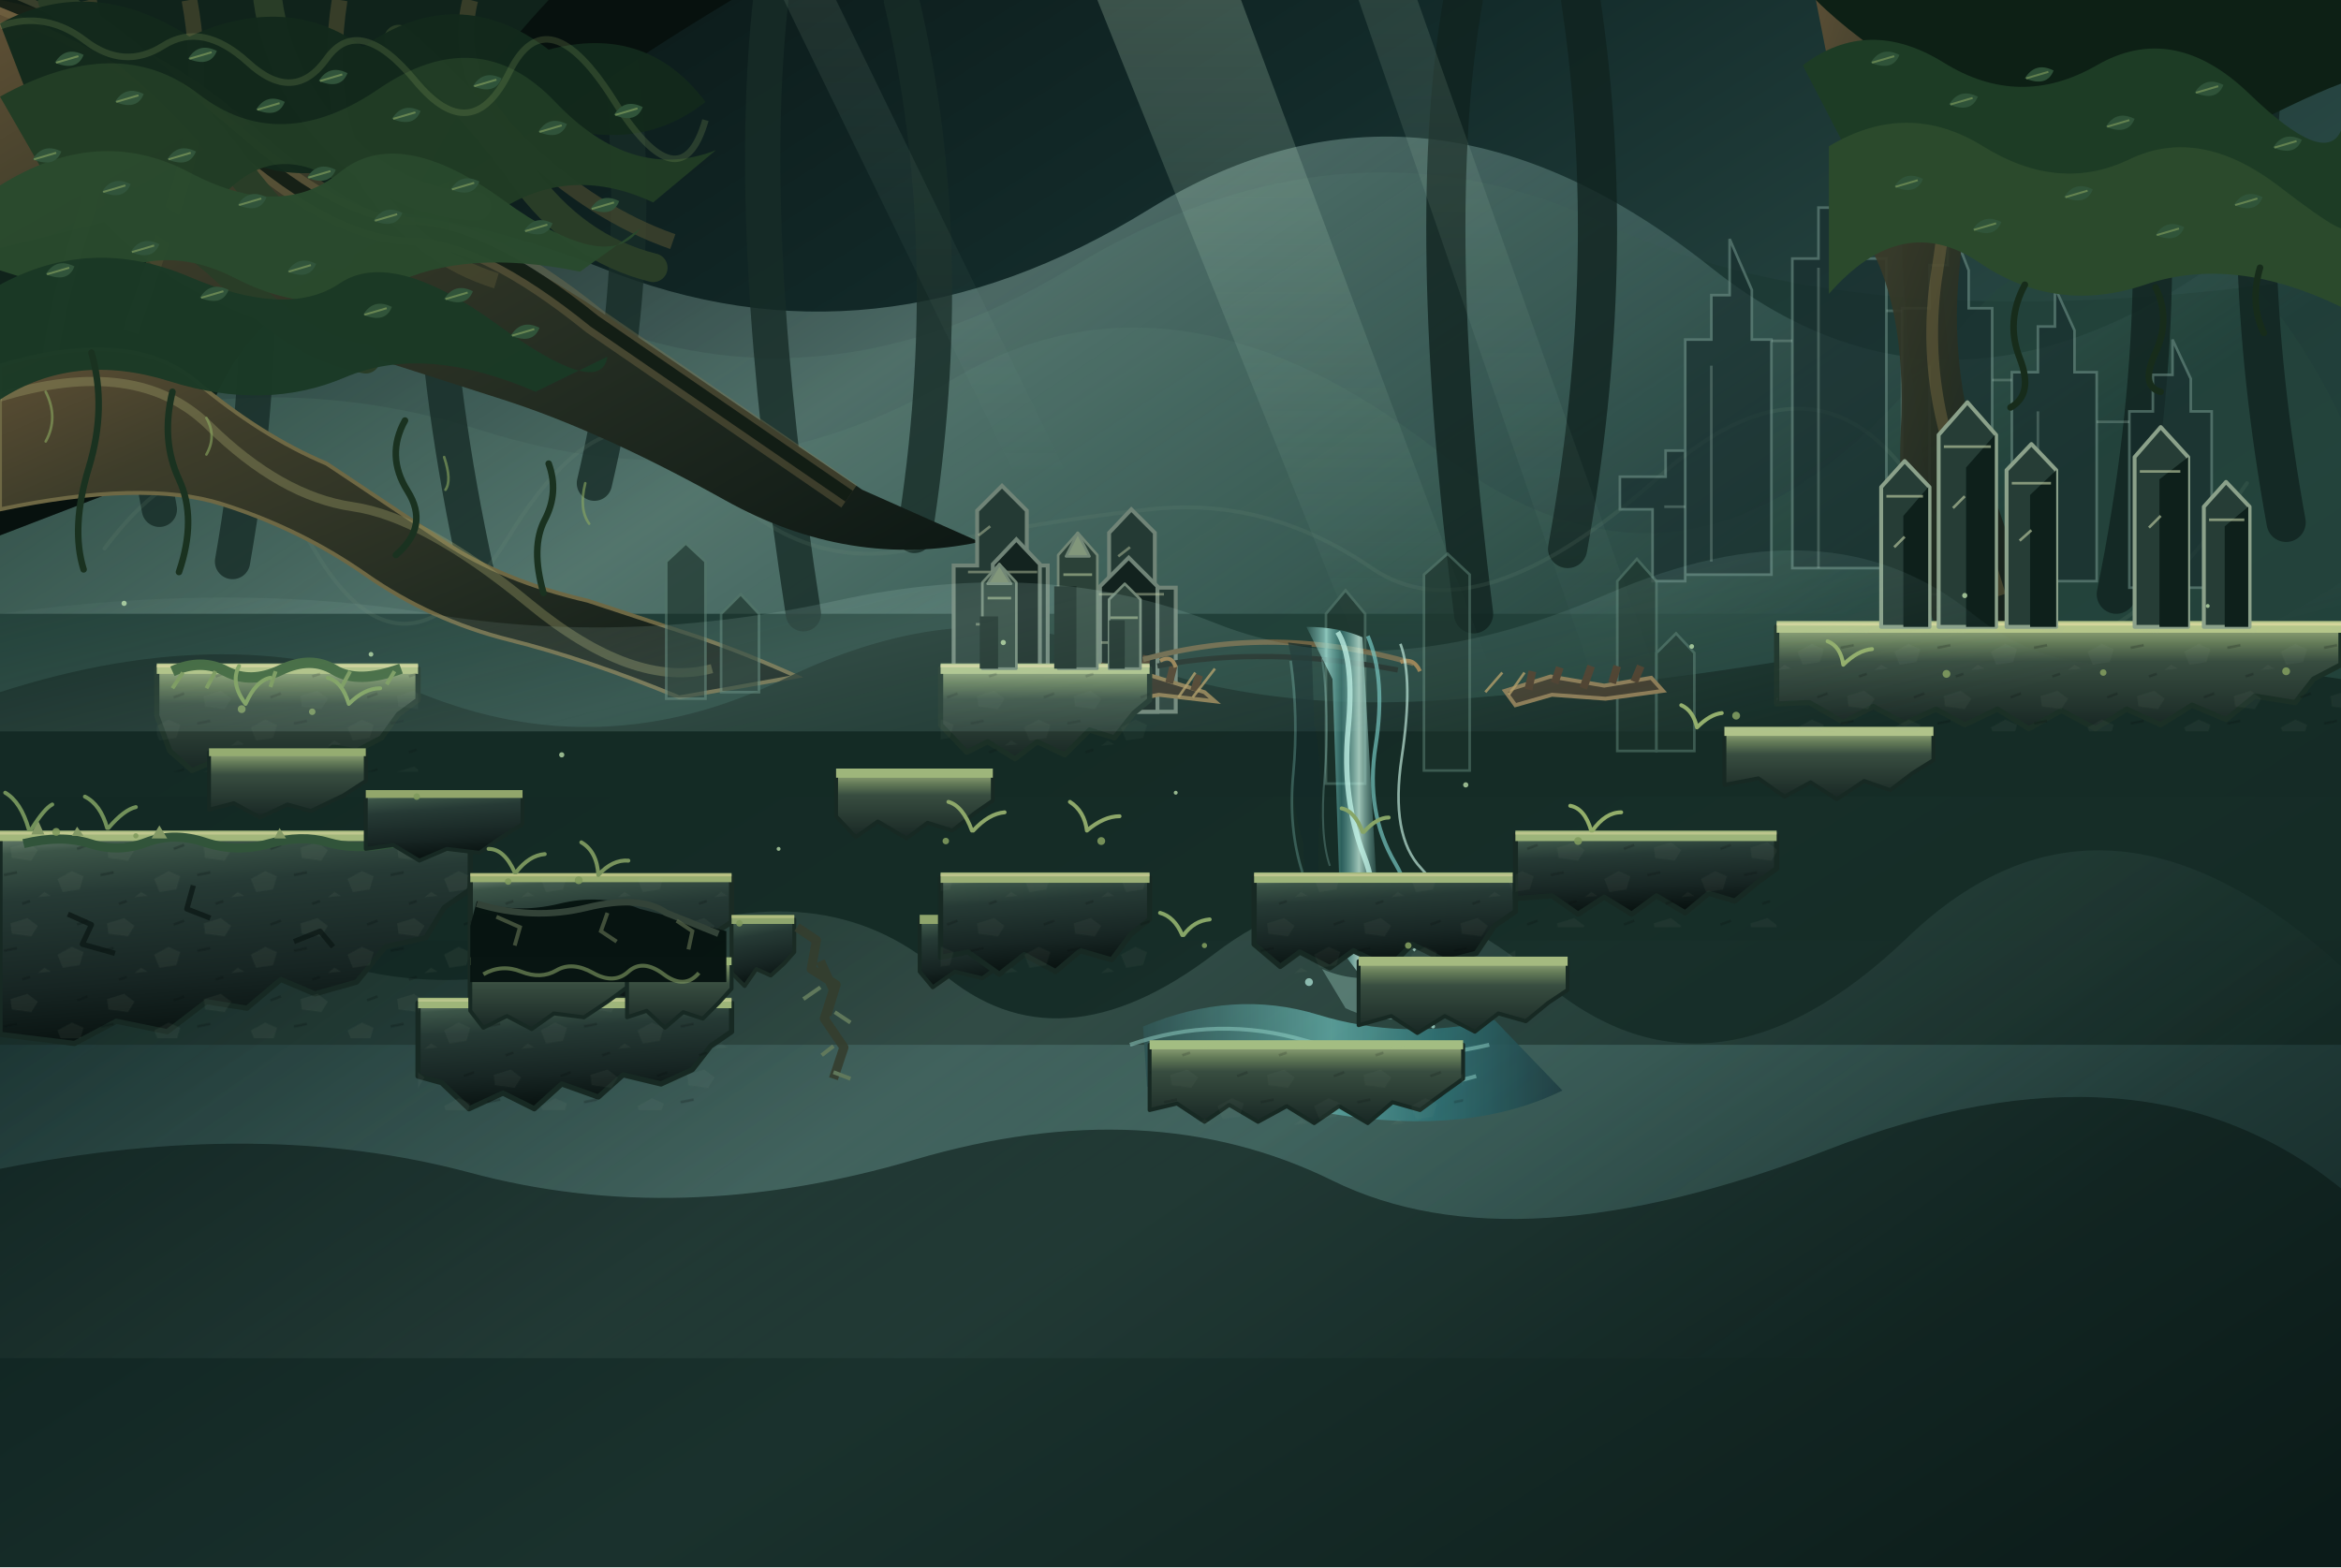
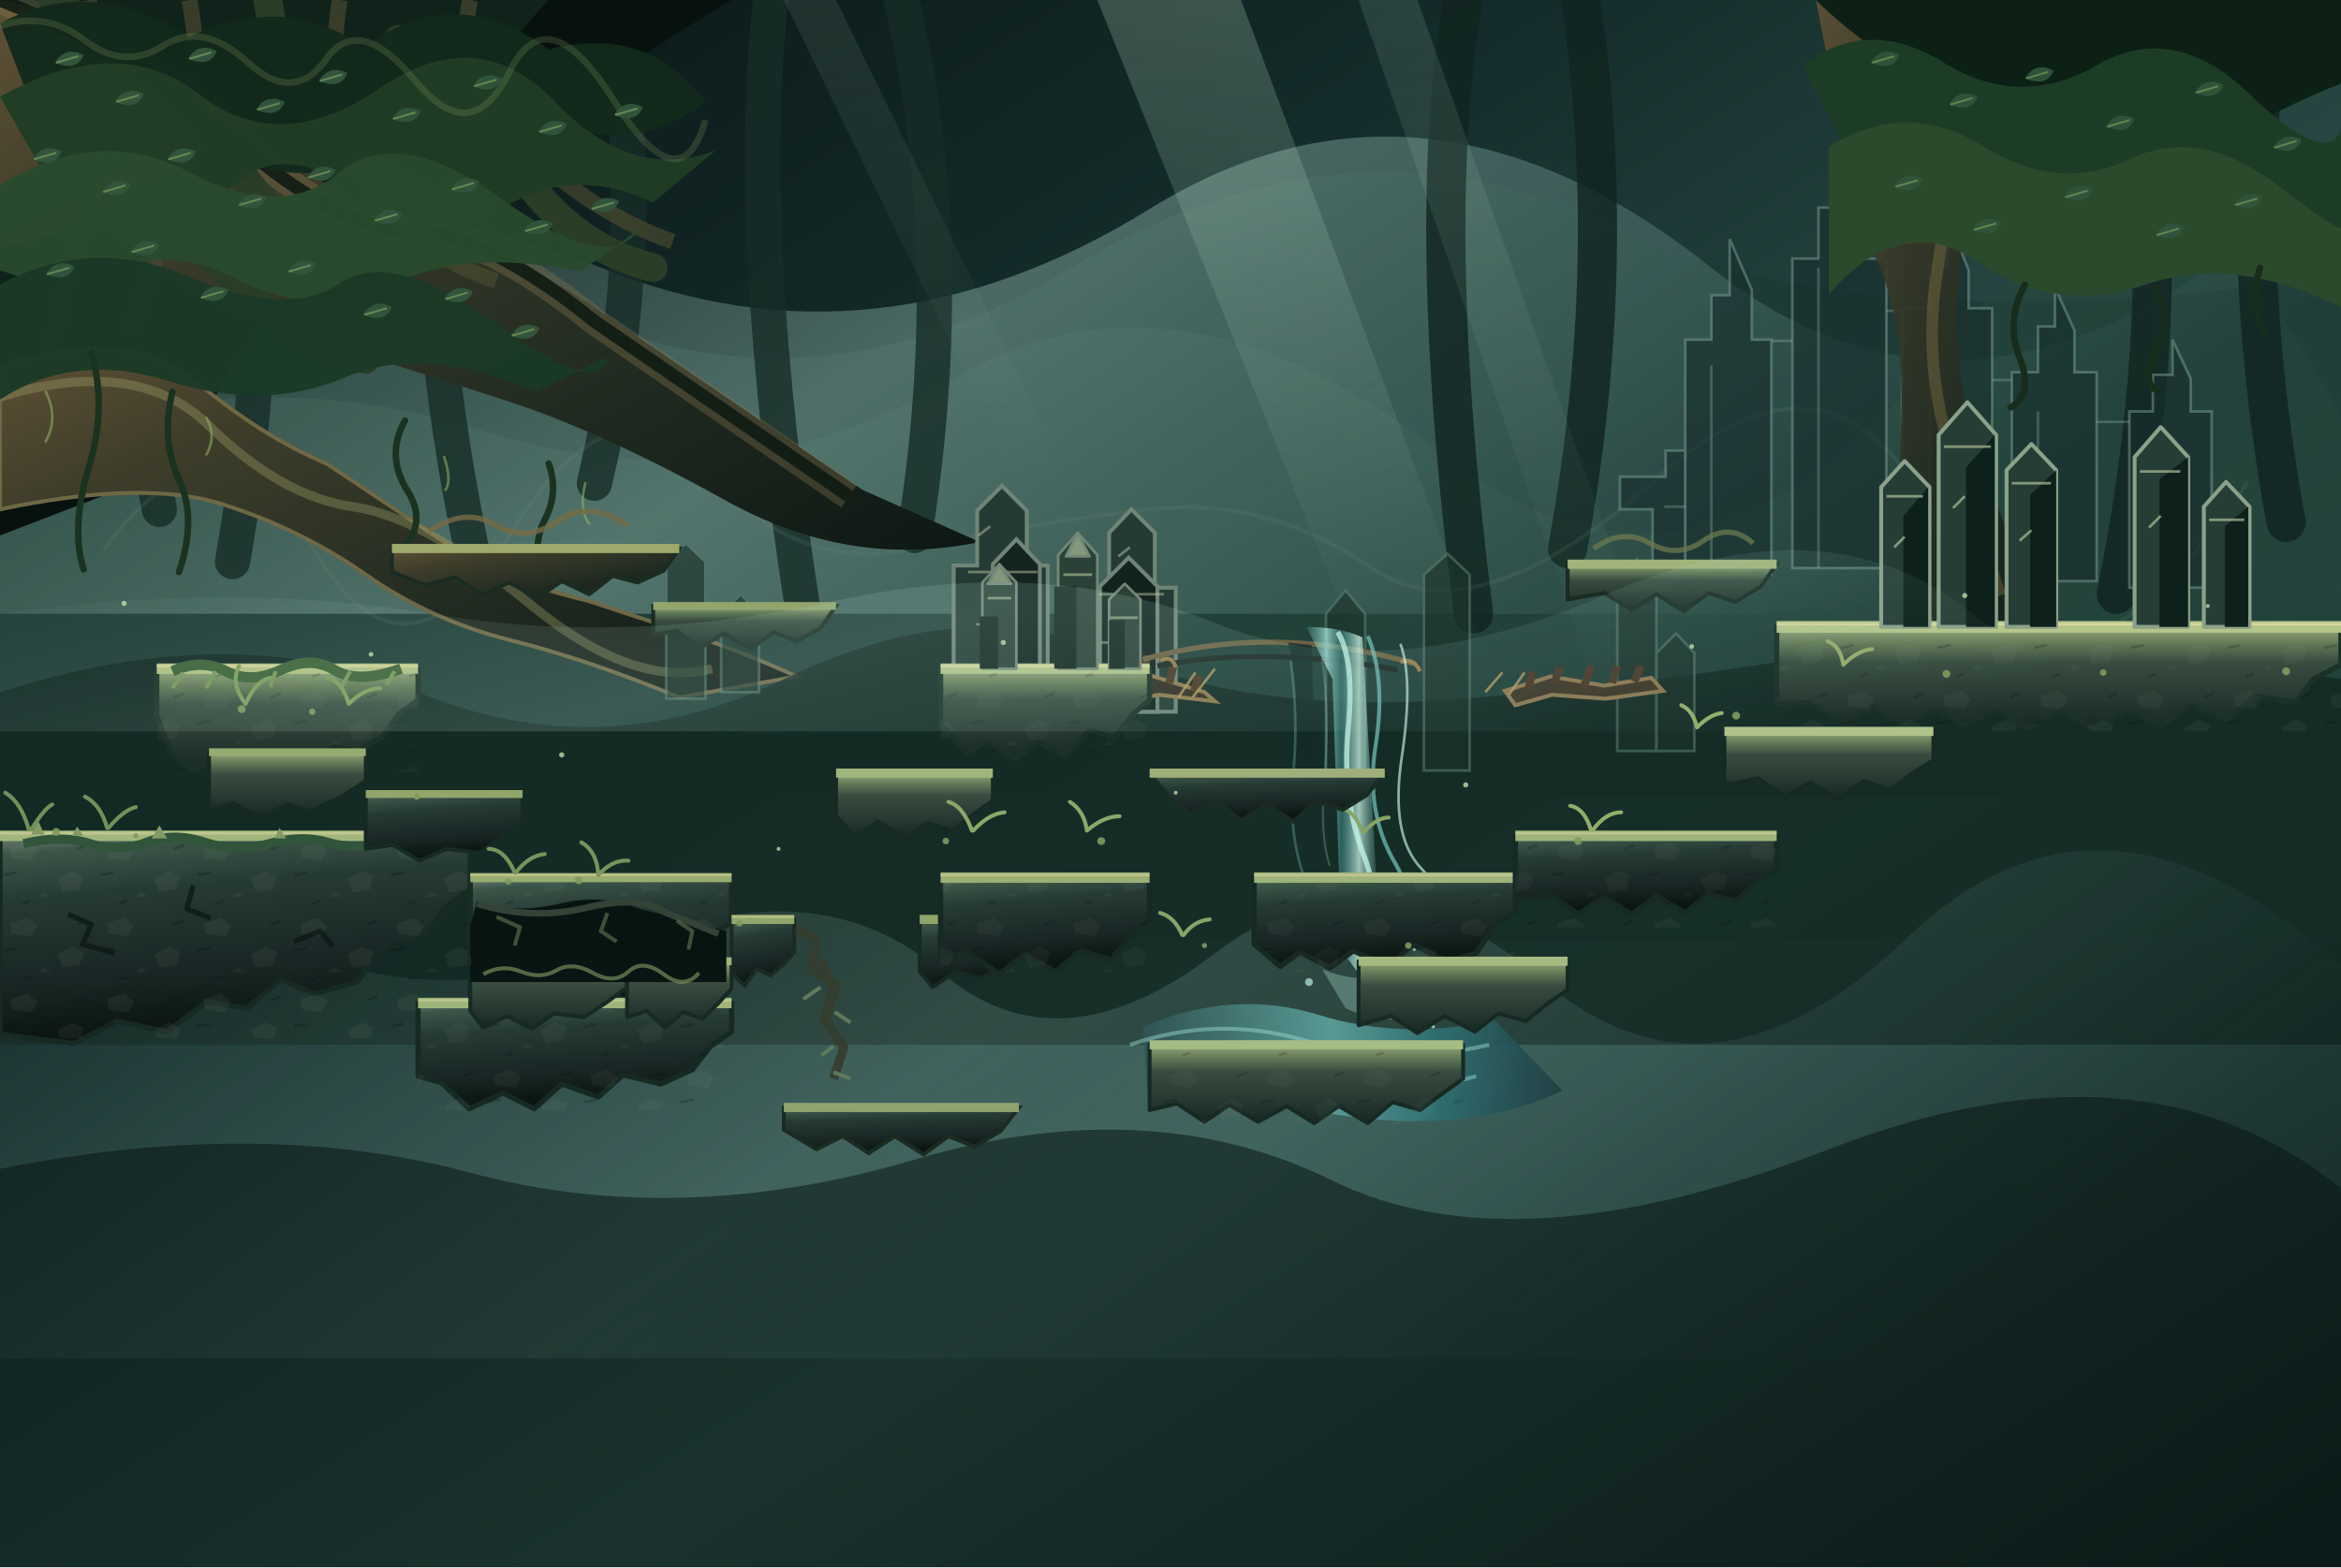
<svg xmlns="http://www.w3.org/2000/svg" width="1792" height="1200" viewBox="0 0 1792 1200">
  <defs>
    <linearGradient id="sky" x1="0" y1="0" x2="0.95" y2="1">
      <stop offset="0" stop-color="#07100f" />
      <stop offset=".32" stop-color="#132b2a" />
      <stop offset=".65" stop-color="#31534e" />
      <stop offset="1" stop-color="#102221" />
    </linearGradient>
    <linearGradient id="mist" x1="0" y1="0" x2="1" y2=".3">
      <stop offset="0" stop-color="#b3d8ca" stop-opacity="0" />
      <stop offset=".48" stop-color="#b7e0d5" stop-opacity=".34" />
      <stop offset=".75" stop-color="#9acbc4" stop-opacity=".2" />
      <stop offset="1" stop-color="#8fb9b7" stop-opacity="0" />
    </linearGradient>
    <linearGradient id="stone" x1="0" y1="0" x2=".18" y2="1">
      <stop offset="0" stop-color="#6c8270" />
      <stop offset=".09" stop-color="#3c5548" />
      <stop offset=".3" stop-color="#263a35" />
      <stop offset=".72" stop-color="#172523" />
      <stop offset="1" stop-color="#091311" />
    </linearGradient>
    <linearGradient id="stoneLight" x1="0" y1="0" x2="0" y2="1">
      <stop offset="0" stop-color="#95a87b" />
      <stop offset=".16" stop-color="#647b58" />
      <stop offset=".34" stop-color="#384d40" />
      <stop offset="1" stop-color="#182724" />
    </linearGradient>
    <linearGradient id="root" x1="0" y1="0" x2="1" y2="1">
      <stop offset="0" stop-color="#5f5035" />
      <stop offset=".25" stop-color="#3e3d2a" />
      <stop offset=".62" stop-color="#242d22" />
      <stop offset="1" stop-color="#0d1814" />
    </linearGradient>
    <linearGradient id="water" x1="0" y1="0" x2="1" y2="0">
      <stop offset="0" stop-color="#183b3c" />
      <stop offset=".45" stop-color="#4f9894" />
      <stop offset=".7" stop-color="#1f6266" />
      <stop offset="1" stop-color="#102d32" />
    </linearGradient>
    <linearGradient id="fall" x1="0" y1="0" x2="1" y2="0">
      <stop offset="0" stop-color="#7bc6c2" stop-opacity=".18" />
      <stop offset=".28" stop-color="#a7e9df" stop-opacity=".82" />
      <stop offset=".48" stop-color="#4eaaa9" stop-opacity=".45" />
      <stop offset=".72" stop-color="#d4fff0" stop-opacity=".8" />
      <stop offset="1" stop-color="#5ca6a2" stop-opacity=".14" />
    </linearGradient>
    <linearGradient id="ray" x1="0" y1="0" x2="0" y2="1">
      <stop offset="0" stop-color="#d5f7d7" stop-opacity=".22" />
      <stop offset="1" stop-color="#b6e7d0" stop-opacity="0" />
    </linearGradient>
    <pattern id="rockGrain" width="74" height="58" patternUnits="userSpaceOnUse">
      <path d="M8 11l13 -4 8 6 -5 8 -15 -2z M44 35l11 -6 9 4 -3 10 -13 2z M29 49l5 -4 5 3" fill="#a2b49a" opacity=".08" />
      <path d="M3 32l10 -2 M59 12l8 -3 M17 54l6 -2" fill="none" stroke="#050d0c" stroke-width="2" opacity=".26" />
    </pattern>
    <pattern id="moss" width="42" height="20" patternUnits="userSpaceOnUse">
      <path d="M1 8q5 -7 10 0t10 -1t10 1t10 -2" fill="none" stroke="#a3bd76" stroke-width="2" opacity=".42" />
      <circle cx="8" cy="15" r="1.8" fill="#a6c77e" opacity=".4" />
      <circle cx="31" cy="5" r="1.2" fill="#d1d59a" opacity=".35" />
    </pattern>
    <g id="leaf">
      <path d="M0 0Q8 -13 22 -6Q17 7 0 0Z" fill="#31553b" />
      <path d="M1 0L18 -5" fill="none" stroke="#78965a" stroke-width="1.5" opacity=".8" />
    </g>
    <g id="stoneBlock">
      <path d="M0 4l5 -4 22 1 5 5 -3 12 -24 1 -5 -5z" fill="#263a32" stroke="#71826a" stroke-width="1" />
      <path d="M5 2l17 1M4 8l8 1" stroke="#a5b08b" stroke-width="1" opacity=".45" />
    </g>
    <g id="spire">
      <path d="M0 0L7 -42L14 0L11 -5L7 -28L3 -5Z" fill="#253a38" stroke="#627c71" stroke-width="1" />
      <path d="M4 -8L7 -42L10 -8" fill="none" stroke="#95b7a1" stroke-width="1" opacity=".6" />
    </g>
  </defs>
  <rect width="1792" height="1200" fill="url(#sky)" />
  <path d="M0 230Q210 120 410 226T820 205T1230 172T1792 210V610H0Z" fill="#1c3933" opacity=".72" />
  <path d="M0 350Q180 270 370 330T730 290T1100 345T1480 275T1792 320V720H0Z" fill="#25453c" opacity=".55" />
  <path d="M0 180Q250 120 460 205T880 160T1310 205T1792 120V470H0Z" fill="url(#mist)" />
  <g fill="none" stroke-linecap="round">
    <path d="M100 0Q80 170 122 390M170 20Q220 190 178 430M340 0Q310 210 372 470M468 0Q500 180 455 370M590 0Q570 180 615 470M690 0Q735 190 700 410" stroke="#172c27" stroke-width="27" opacity=".8" />
    <path d="M1120 0Q1090 170 1128 470M1210 0Q1240 200 1200 420M1485 0Q1450 180 1500 420M1630 0Q1670 210 1620 455M1740 0Q1710 180 1750 400" stroke="#10231f" stroke-width="30" opacity=".8" />
    <path d="M80 420Q170 300 240 420T390 410T540 360T700 420T880 390T1050 435T1270 365T1490 415T1720 370" stroke="#73927b" stroke-width="3" opacity=".14" />
  </g>
  <g opacity=".64" fill="#172d2d" stroke="#66877e" stroke-width="2">
    <path d="M1290 440V260L1310 260V226L1324 226V183L1341 222V260H1356V440Z" />
    <path d="M1372 435V198L1392 198V159L1410 159V125L1425 164V198H1444V435Z" />
    <path d="M1456 455V236L1477 236V203L1491 203V166L1507 207V236H1525V455Z" />
    <path d="M1540 445V285L1560 285V250L1573 250V220L1588 253V285H1605V445Z" />
    <path d="M1630 450V315L1648 315V287L1663 287V260L1677 290V315H1693V450Z" />
    <path d="M1265 445L1265 390L1240 390L1240 365L1275 365L1275 345L1290 345L1290 445Z" />
  </g>
  <g fill="none" stroke="#b9d8c8" stroke-width="2" opacity=".25">
    <path d="M1310 280v150M1392 205v230M1477 280v165M1560 315v130M1648 340v110" />
    <path d="M1274 388h16M1356 261h16M1444 238h12M1525 291h15M1605 323h25" />
  </g>
  <path d="M840 0L950 0L1140 510L1045 510Z" fill="url(#ray)" />
  <path d="M1040 0L1085 0L1280 550L1230 550Z" fill="url(#ray)" opacity=".55" />
  <path d="M600 0L640 0L820 370L780 370Z" fill="url(#ray)" opacity=".42" />
  <path d="M0 0H560Q490 42 430 85T310 155T205 230T130 360L0 410Z" fill="#07110e" />
  <path d="M0 0H420Q360 64 330 125T235 224T150 350L0 390Z" fill="#10231b" />
  <path d="M0 0Q110 22 192 95T315 170T450 232L660 375L750 415Q650 436 555 383T385 306T220 253T80 170L0 190Z" fill="url(#root)" />
  <path d="M0 0Q105 42 182 109T315 177T455 246L650 380" fill="none" stroke="#8c7a4f" stroke-width="21" opacity=".33" />
  <path d="M0 0Q105 42 182 109T315 177T455 246L650 380" fill="none" stroke="#0b1711" stroke-width="10" opacity=".85" />
  <path d="M68 0Q90 90 62 176T35 324M145 0Q160 80 133 158T100 254M260 0Q246 90 285 144T380 215M360 0Q345 60 400 112T515 185" fill="none" stroke="#4c4b30" stroke-width="12" opacity=".65" />
  <path d="M0 280Q100 250 150 292T250 355L340 415Q385 445 450 460L535 488Q570 500 610 518L520 534Q450 505 390 490T280 440T170 386T0 390Z" fill="url(#root)" stroke="#6e6844" stroke-width="3" />
  <path d="M0 304Q105 272 160 326T270 388T405 462T545 512" fill="none" stroke="#a0a16a" stroke-width="7" opacity=".36" />
  <path d="M40 0Q130 58 178 124T260 195M205 0Q214 64 260 110T365 158M305 30Q360 78 400 134T500 205M90 150Q145 178 188 222T280 275" fill="none" stroke="#293d27" stroke-width="22" stroke-linecap="round" />
  <g opacity=".96">
    <path d="M0 18Q70 -20 145 28Q220 -6 278 36Q350 -15 420 38Q495 18 540 78Q490 118 420 95Q370 150 300 118Q220 150 170 112Q90 137 30 96Z" fill="#12291b" />
    <path d="M0 74Q90 24 152 72T290 68T425 78T548 115L500 155Q438 126 384 160T268 146T160 163T38 140Z" fill="#203c24" />
    <path d="M0 142Q75 95 145 132T260 132T385 153T490 175L444 208Q356 190 300 218T180 213T60 226L0 207Z" fill="#294a2d" />
    <path d="M0 218Q70 180 145 212T260 217T380 248T465 273L410 300Q325 263 264 289T130 292T0 306Z" fill="#1a3925" />
    <path d="M0 20Q35 8 65 31T125 35T190 48T250 45T318 62T390 55T470 77T540 92" fill="none" stroke="#8da766" stroke-width="5" opacity=".22" />
    <g>
      <use href="#leaf" x="42" y="48" />
      <use href="#leaf" x="88" y="78" />
      <use href="#leaf" x="144" y="45" />
      <use href="#leaf" x="196" y="84" />
      <use href="#leaf" x="244" y="62" />
      <use href="#leaf" x="300" y="91" />
      <use href="#leaf" x="362" y="66" />
      <use href="#leaf" x="412" y="101" />
      <use href="#leaf" x="470" y="88" />
      <use href="#leaf" x="25" y="122" />
      <use href="#leaf" x="78" y="147" />
      <use href="#leaf" x="128" y="122" />
      <use href="#leaf" x="182" y="157" />
      <use href="#leaf" x="235" y="136" />
      <use href="#leaf" x="286" y="169" />
      <use href="#leaf" x="345" y="145" />
      <use href="#leaf" x="401" y="177" />
      <use href="#leaf" x="452" y="160" />
      <use href="#leaf" x="35" y="210" />
      <use href="#leaf" x="100" y="193" />
      <use href="#leaf" x="153" y="228" />
      <use href="#leaf" x="220" y="208" />
      <use href="#leaf" x="278" y="241" />
      <use href="#leaf" x="340" y="229" />
      <use href="#leaf" x="391" y="257" />
    </g>
  </g>
  <path d="M1470 0Q1510 110 1500 205T1530 390L1572 512L1502 520Q1450 430 1455 330T1425 178L1390 0Z" fill="url(#root)" opacity=".92" />
  <path d="M1487 15Q1498 115 1483 207T1510 389L1531 456" fill="none" stroke="#a18a52" stroke-width="9" opacity=".3" />
  <path d="M1390 0Q1420 30 1470 60T1580 115T1700 108T1792 64V0Z" fill="#0d2015" />
  <path d="M1380 50Q1430 12 1488 48T1605 50T1722 72T1792 100V180Q1730 140 1670 164T1550 150T1440 166Z" fill="#1d3c25" />
  <path d="M1400 112Q1460 76 1518 112T1630 122T1745 143T1792 168V235Q1710 195 1642 218T1515 201T1400 225Z" fill="#2b4a2c" />
  <g opacity=".9">
    <use href="#leaf" x="1432" y="48" />
    <use href="#leaf" x="1492" y="80" />
    <use href="#leaf" x="1550" y="60" />
    <use href="#leaf" x="1612" y="97" />
    <use href="#leaf" x="1680" y="71" />
    <use href="#leaf" x="1740" y="113" />
    <use href="#leaf" x="1450" y="143" />
    <use href="#leaf" x="1510" y="176" />
    <use href="#leaf" x="1580" y="151" />
    <use href="#leaf" x="1650" y="180" />
    <use href="#leaf" x="1710" y="157" />
  </g>
  <g fill="none" stroke-linecap="round">
    <path d="M70 270q12 42 -2 88t-4 78M132 300q-9 37 5 67t0 71M310 322q-15 27 2 54t-9 49M420 355q8 22 -3 43t-1 56" stroke="#1a3220" stroke-width="5" />
    <path d="M35 300q10 20 0 38M158 320q8 14 0 28M340 350q6 18 1 25M448 370q-5 20 3 31" stroke="#8caa61" stroke-width="2" opacity=".6" />
    <path d="M1550 218q-15 28 -4 56t-7 38M1650 220q12 24 0 50t4 30M1730 205q-8 28 3 50" stroke="#172c1b" stroke-width="5" />
  </g>
  <path d="M0 530Q180 472 320 530T600 520T850 500T1120 535T1400 500T1792 520V800H0Z" fill="#10241f" opacity=".75" />
  <g opacity=".65" fill="#1b322b" stroke="#527568" stroke-width="2">
    <path d="M510 535V430L525 416L540 430V535Z" />
    <path d="M552 530V470L567 455L581 470V530Z" />
    <path d="M1015 600V470L1030 452L1045 470V600Z" />
    <path d="M1090 590V440L1108 424L1125 440V590Z" />
    <path d="M1238 575V445L1253 428L1268 445V575Z" />
    <path d="M1268 575V500L1283 485L1297 500V575Z" />
  </g>
  <g fill="#243a34" stroke="#708477" stroke-width="3">
    <path d="M730 545V433L748 433V391L767 372L786 391V433H802V545Z" />
    <path d="M830 545V450L849 450V408L866 390L884 408V450H900V545Z" />
    <path d="M760 432L778 413L796 432V545H760Z" fill="#13231f" />
    <path d="M842 449L864 427L886 449V545H842Z" fill="#12221e" />
  </g>
  <g fill="none" stroke="#b7c4a0" stroke-width="2" opacity=".5">
    <path d="M741 438h53M841 455h50M747 478l25 0M843 492h28M754 525h18M849 524h22" />
    <path d="M749 410l9 -7M856 426l9 -7" />
  </g>
  <g>
    <path d="M832 525L880 517L922 530L930 537L887 532L850 539Z" fill="#342f23" stroke="#8e7a4e" stroke-width="3" />
    <path d="M842 522l4 -14M856 526l5 -16M874 522l4 -20M895 523l4 -16M914 529l4 -12" stroke="#4d3b27" stroke-width="6" />
    <path d="M875 505Q975 477 1082 508" fill="none" stroke="#6d6344" stroke-width="4" />
    <path d="M886 510Q968 494 1070 513" fill="none" stroke="#1d2924" stroke-width="4" />
    <path d="M1152 529L1187 518L1228 525L1264 519L1273 529L1229 535L1188 532L1160 540Z" fill="#3f392a" stroke="#8c7952" stroke-width="3" />
    <path d="M1170 528l3 -14M1190 523l4 -12M1212 527l6 -17M1234 523l4 -13M1251 522l5 -12" stroke="#4b3b29" stroke-width="6" />
    <path d="M915 515l-13 19M930 512l-17 22M1150 515l-13 15M1167 515l-12 17" stroke="#b59b61" stroke-width="2" opacity=".8" />
    <path d="M888 506q9 -5 12 5M1072 507q10 -4 15 7" fill="none" stroke="#9b7d4c" stroke-width="3" />
  </g>
  <path d="M1000 480Q1025 480 1043 488L1056 715L1045 752L1027 728L1020 520Z" fill="url(#fall)" opacity=".9" />
  <path d="M1024 484Q1037 505 1032 558T1044 655T1035 724" fill="none" stroke="#c3f4e8" stroke-width="4" opacity=".76" />
  <path d="M1047 487Q1061 520 1053 571T1068 661T1055 723" fill="none" stroke="#75c6c1" stroke-width="3" opacity=".7" />
  <path d="M1072 493Q1082 520 1073 580T1088 665T1082 728" fill="none" stroke="#d5fff0" stroke-width="2" opacity=".62" />
  <path d="M875 786Q944 757 1009 777T1144 781L1196 835Q1125 870 1020 853T878 832Z" fill="url(#water)" opacity=".92" />
  <path d="M865 800Q932 777 1000 797T1140 800M893 821Q956 810 1012 826T1130 824M935 844Q1006 831 1082 847" fill="none" stroke="#94d9cc" stroke-width="3" opacity=".48" />
  <path d="M1012 742Q1042 755 1074 744L1100 774Q1064 788 1030 772Z" fill="#bcf8e7" opacity=".3" />
  <g fill="#c3fff0" opacity=".65">
    <circle cx="1002" cy="752" r="3" />
    <circle cx="1083" cy="760" r="2.5" />
    <circle cx="1049" cy="771" r="2" />
    <circle cx="1097" cy="786" r="1.5" />
  </g>
  <path d="M986 492Q995 530 991 572T998 646L1000 716L1014 720Q1007 672 1010 630T1006 554L1004 494Z" fill="#132a29" opacity=".74" />
  <path d="M988 506Q994 550 990 592T997 668" fill="none" stroke="#6faaa1" stroke-width="2" opacity=".38" />
  <path d="M1012 504Q1018 548 1014 594T1018 663" fill="none" stroke="#9dd8ce" stroke-width="1.5" opacity=".26" />
  <path d="M0 720Q130 690 240 732T490 720T720 744T930 730T1180 750T1460 718T1792 740V1040H0Z" fill="url(#mist)" opacity=".5" />
  <path d="M0 895Q200 855 360 898T700 888T1020 904T1400 880T1792 910V1200H0Z" fill="#071512" opacity=".55" />
  <g id="terrain-masses" stroke-linejoin="round">
    <path d="M0 640H360V681L340 695L326 718L295 725L273 752L241 761L215 750L189 772L158 767L128 790L89 782L57 799L0 792Z" fill="url(#stone)" stroke="#172923" stroke-width="4" />
    <path d="M0 640H360" stroke="#a2b77b" stroke-width="8" />
    <path d="M0 638H360" stroke="#d0d09a" stroke-width="2" opacity=".65" />
    <path d="M0 640H360V795H0Z" fill="url(#rockGrain)" opacity=".9" />
    <path d="M18 646q29 -7 51 0t43 -1t45 0t49 1t45 -1t48 1t49 -1" fill="none" stroke="#31543a" stroke-width="7" />
    <g fill="#839966">
      <path d="M24 639l5 -11 5 11z" />
      <path d="M55 640l4 -7 5 7z" />
      <path d="M116 642l6 -10 6 10z" />
      <path d="M210 642l4 -8 5 8z" />
      <path d="M288 642l6 -11 6 11z" />
    </g>
    <path d="M52 700l18 8 -7 15 25 7M148 678l-5 18 18 7M225 721l20 -8 10 12" fill="none" stroke="#0b1714" stroke-width="4" opacity=".75" />
    <path d="M360 672H560V706L545 716L532 739L505 748L484 766L451 760L431 779L400 764L380 780L360 766Z" fill="url(#stone)" stroke="#1a2b24" stroke-width="4" />
    <path d="M360 672H560" stroke="#97ad70" stroke-width="7" />
    <path d="M360 670H560" stroke="#d2ce91" stroke-width="2" opacity=".6" />
    <path d="M360 672H560V770H360Z" fill="url(#rockGrain)" opacity=".8" />
    <path d="M560 704H608V729L600 738L590 747L579 742L570 755L560 745Z" fill="url(#stone)" stroke="#1a2b24" stroke-width="3" />
    <path d="M560 704H608" stroke="#8fa66e" stroke-width="7" />
    <path d="M560 702H608" stroke="#c7cc8a" stroke-width="2" opacity=".6" />
    <path d="M120 512H320V536L305 547L292 565L273 575L255 572L237 589L217 580L194 591L171 580L147 590L130 575L120 548Z" fill="url(#stoneLight)" stroke="#1b3026" stroke-width="4" />
    <path d="M120 512H320" stroke="#b1c183" stroke-width="8" />
    <path d="M120 510H320" stroke="#e0d8a0" stroke-width="2" opacity=".7" />
    <path d="M120 512H320V591H120Z" fill="url(#rockGrain)" opacity=".65" />
    <path d="M132 514q22 -10 41 0t42 -1t41 0t51 -1" fill="none" stroke="#3d6339" stroke-width="8" />
    <path d="M140 515l-8 12M165 514l-7 13M211 514l-4 12M268 514l-7 13M302 514l-6 10" stroke="#799759" stroke-width="3" />
    <path d="M160 576H280V598L263 609L238 621L220 616L199 626L179 615L160 620Z" fill="url(#stoneLight)" stroke="#172923" stroke-width="3" />
    <path d="M160 576H280" stroke="#95ac71" stroke-width="6" />
    <path d="M280 608H400V631L384 641L367 653L342 650L321 659L301 647L280 650Z" fill="url(#stone)" stroke="#172923" stroke-width="3" />
    <path d="M280 608H400" stroke="#92a66b" stroke-width="6" />
    <path d="M320 768H560V790L544 801L530 819L506 830L477 823L458 840L430 830L409 849L385 837L359 849L338 829L320 824Z" fill="url(#stone)" stroke="#172923" stroke-width="4" />
    <path d="M320 768H560" stroke="#9eb579" stroke-width="8" />
    <path d="M320 766H560" stroke="#d0d19a" stroke-width="2" opacity=".55" />
    <path d="M320 768H560V850H320Z" fill="url(#rockGrain)" opacity=".8" />
    <path d="M360 736H480V756L465 767L447 779L424 776L407 788L388 778L370 787L360 774Z" fill="url(#stoneLight)" stroke="#172923" stroke-width="3" />
    <path d="M360 736H480" stroke="#9bb578" stroke-width="6" />
    <path d="M480 736H560V757L550 768L538 780L523 775L509 787L495 774L480 779Z" fill="url(#stoneLight)" stroke="#172923" stroke-width="3" />
    <path d="M480 736H560" stroke="#9bb578" stroke-width="6" />
    <path d="M704 704H784V726L770 736L752 749L731 744L714 756L704 744Z" fill="url(#stone)" stroke="#172923" stroke-width="3" />
    <path d="M704 704H784" stroke="#8fa56c" stroke-width="7" />
    <path d="M610 710L625 720L621 742L640 754L633 777M628 736L638 758L631 780L646 802L638 826" fill="none" stroke="#343d2d" stroke-width="7" opacity=".9" />
    <path d="M628 756l-13 9M639 775l12 8M638 801l-9 7M638 821l13 5" stroke="#60785b" stroke-width="3" />
    <path d="M720 672H880V704L866 715L851 735L827 728L808 744L784 731L765 746L741 729L720 733Z" fill="url(#stone)" stroke="#172923" stroke-width="4" />
    <path d="M720 672H880" stroke="#9aaf75" stroke-width="8" />
    <path d="M720 670H880" stroke="#d3d19b" stroke-width="2" opacity=".6" />
    <path d="M720 672H880V746H720Z" fill="url(#rockGrain)" opacity=".75" />
    <path d="M960 672H1160V698L1144 709L1130 730L1107 736L1081 723L1063 741L1036 728L1018 741L995 729L980 740L960 723Z" fill="url(#stone)" stroke="#172923" stroke-width="4" />
    <path d="M960 672H1160" stroke="#9db47a" stroke-width="8" />
    <path d="M960 670H1160" stroke="#d3d19b" stroke-width="2" opacity=".6" />
    <path d="M960 672H1160V746H960Z" fill="url(#rockGrain)" opacity=".75" />
    <path d="M720 512H880V536L868 546L853 565L834 559L815 578L794 568L777 581L756 568L740 576L720 555Z" fill="url(#stoneLight)" stroke="#1b3026" stroke-width="4" />
    <path d="M720 512H880" stroke="#b2c48a" stroke-width="8" />
    <path d="M720 510H880" stroke="#e1dba5" stroke-width="2" opacity=".75" />
    <path d="M720 512H880V581H720Z" fill="url(#rockGrain)" opacity=".65" />
    <g fill="#2b4138" stroke="#728776" stroke-width="2">
      <path d="M752 512V446L765 432L778 446V512Z" />
      <path d="M810 512V425L825 408L840 425V512Z" />
      <path d="M849 512V459L861 447L873 459V512Z" />
      <path d="M756 447L765 432L774 447Z" fill="#82977b" />
      <path d="M816 426L825 408L834 426Z" fill="#82977b" />
    </g>
    <g fill="#152721">
      <path d="M764 472v40h-14v-40z" />
      <path d="M824 449v63h-17v-63z" />
      <path d="M861 475v37h-12v-37z" />
    </g>
    <path d="M756 458h18M814 440h22M850 473h21" stroke="#b4c69b" stroke-width="2" opacity=".6" />
    <path d="M640 592H760V613L747 622L729 636L710 630L694 642L672 629L655 641L640 625Z" fill="url(#stoneLight)" stroke="#172923" stroke-width="3" />
    <path d="M640 592H760" stroke="#9eb67b" stroke-width="7" />
    <path d="M880 800H1120V826L1106 836L1087 850L1066 844L1047 860L1025 847L1006 860L985 847L963 859L941 846L922 859L901 845L880 850Z" fill="url(#stoneLight)" stroke="#172923" stroke-width="3" />
    <path d="M880 800H1120" stroke="#a3bd82" stroke-width="7" />
    <path d="M880 801H1120V862H880Z" fill="url(#rockGrain)" opacity=".65" />
    <path d="M1160 640H1360V665L1345 676L1328 690L1308 684L1290 699L1268 686L1249 700L1228 687L1208 700L1188 686L1160 688Z" fill="url(#stone)" stroke="#172923" stroke-width="4" />
    <path d="M1160 640H1360" stroke="#9cb47a" stroke-width="8" />
    <path d="M1160 638H1360" stroke="#d2d19a" stroke-width="2" opacity=".6" />
    <path d="M1160 640H1360V710H1160Z" fill="url(#rockGrain)" opacity=".75" />
    <path d="M1040 736H1200V758L1185 768L1168 782L1147 776L1129 790L1106 778L1085 791L1065 778L1040 785Z" fill="url(#stoneLight)" stroke="#172923" stroke-width="3" />
    <path d="M1040 736H1200" stroke="#a5ba80" stroke-width="7" />
    <path d="M1320 560H1480V582L1464 592L1447 605L1427 598L1406 612L1386 599L1366 610L1346 596L1320 601Z" fill="url(#stoneLight)" stroke="#172923" stroke-width="3" />
    <path d="M1320 560H1480" stroke="#b0c38a" stroke-width="7" />
    <path d="M1360 480H1792V509L1771 520L1757 538L1726 533L1704 551L1678 540L1654 555L1628 543L1604 558L1578 544L1553 558L1529 543L1504 555L1482 543L1458 554L1434 541L1411 553L1385 538L1360 539Z" fill="url(#stoneLight)" stroke="#1b3026" stroke-width="4" />
    <path d="M1360 480H1792" stroke="#b5c68a" stroke-width="9" />
    <path d="M1360 478H1792" stroke="#e2dda3" stroke-width="2" opacity=".72" />
    <path d="M1360 480H1792V560H1360Z" fill="url(#rockGrain)" opacity=".8" />
    <g fill="#263d36" stroke="#8ba18a" stroke-width="3">
      <path d="M1440 480V373L1458 353L1477 373V480Z" />
      <path d="M1484 480V333L1506 308L1528 333V480Z" />
      <path d="M1536 480V360L1555 340L1574 360V480Z" />
      <path d="M1634 480V350L1654 327L1675 350V480Z" />
      <path d="M1687 480V388L1704 369L1722 388V480Z" />
    </g>
    <g fill="#0e201b">
      <path d="M1457 395l19 -22v107h-19z" />
      <path d="M1505 358l22 -25v147h-22z" />
      <path d="M1554 379l20 -19v120h-20z" />
      <path d="M1653 367l22 -17v130h-22z" />
      <path d="M1703 403l18 -15v92h-18z" />
    </g>
    <g fill="none" stroke="#bac9a0" stroke-width="2" opacity=".65">
      <path d="M1444 380h28M1488 342h36M1540 370h30M1638 361h31M1691 398h27" />
      <path d="M1450 419l8 -8M1495 389l9 -9M1546 414l9 -8M1645 404l9 -9" />
    </g>
  </g>
  <path d="M365 690Q395 700 428 692T490 696L556 713L556 752L360 752L360 709Z" fill="#071411" opacity=".99" />
  <path d="M365 692Q408 705 449 695T510 699L550 715" fill="none" stroke="#334338" stroke-width="5" />
  <path d="M380 702l18 8 -4 14M465 699l-5 14 12 8M518 705l12 8 -3 14" fill="none" stroke="#546348" stroke-width="3" opacity=".75" />
  <path d="M370 746q14 -8 29 -2t27 -1t28 2t27 -1t27 2t27 -1" fill="none" stroke="#819b62" stroke-width="3" opacity=".62" />
  <g fill="none" stroke-linecap="round">
    <path d="M22 635q-6 -21 -18 -28m20 28q10 -16 16 -19m42 18q-5 -18 -17 -24m18 24q12 -14 21 -16" stroke="#72915a" stroke-width="3" />
    <path d="M188 539q-12 -16 -5 -29m5 29q8 -18 19 -20m60 20q-5 -17 -16 -20m16 20q12 -12 24 -12" stroke="#7e9e5c" stroke-width="3" />
    <path d="M394 668q-8 -18 -20 -18m21 18q10 -13 22 -14m41 16q-1 -18 -13 -25m13 25q11 -12 23 -11" stroke="#78935c" stroke-width="3" />
    <path d="M744 636q-7 -19 -18 -22m19 22q12 -13 24 -14m63 14q-2 -15 -13 -22m13 22q13 -11 25 -11" stroke="#8da769" stroke-width="3" />
    <path d="M905 716q-6 -14 -17 -17m18 17q8 -11 20 -12m117 -67q-6 -16 -16 -18m17 18q10 -11 19 -11" stroke="#87a567" stroke-width="3" />
    <path d="M1218 636q-5 -17 -16 -19m17 19q10 -14 22 -14m58 -65q-3 -13 -12 -17m12 17q10 -10 19 -11m93 -37q-2 -14 -12 -18m12 18q11 -11 22 -12" stroke="#93ae6a" stroke-width="3" />
  </g>
  <g fill="#7f9a5d" opacity=".9">
    <circle cx="43" cy="637" r="3" />
    <circle cx="104" cy="640" r="2" />
    <circle cx="185" cy="543" r="3" />
    <circle cx="239" cy="545" r="2.5" />
    <circle cx="319" cy="610" r="2.5" />
    <circle cx="389" cy="675" r="2.5" />
    <circle cx="443" cy="674" r="3" />
    <circle cx="566" cy="707" r="2.5" />
    <circle cx="724" cy="644" r="2.5" />
    <circle cx="843" cy="644" r="3" />
    <circle cx="922" cy="724" r="2" />
    <circle cx="1078" cy="724" r="2.5" />
    <circle cx="1208" cy="644" r="3" />
    <circle cx="1329" cy="548" r="3" />
    <circle cx="1490" cy="516" r="3" />
    <circle cx="1610" cy="515" r="2.5" />
    <circle cx="1750" cy="514" r="3" />
  </g>
+   <g id="expanded-routes" stroke="#1a2c22" stroke-width="3">
+     <path d="M300 420H520L508 437L488 446L469 441L451 455L430 445L411 458L390 446L369 455L348 442L326 448L300 438Z" fill="url(#root)" />
+     <path d="M300 420H520" fill="none" stroke="#9eaa6d" stroke-width="7" />
+     <path d="M500 464H640L628 481L610 491L592 484L575 497L554 485L536 496L518 483L500 486Z" fill="url(#stoneLight)" />
+     <path d="M500 464H640" fill="none" stroke="#91a56d" stroke-width="6" />
+     <path d="M880 592H1060L1046 609L1028 620L1008 614L990 629L970 616L950 628L932 614L910 623L894 609Z" fill="url(#stone)" />
+     <path d="M880 592H1060" fill="none" stroke="#9eaf7a" stroke-width="7" />
+     <path d="M600 848H780L766 866L746 878L726 870L707 884L685 870L665 883L645 870L625 880L600 865Z" fill="url(#stone)" />
+     <path d="M600 848H780" fill="none" stroke="#8ea56e" stroke-width="7" />
+     <path d="M1200 432H1360L1348 449L1328 461L1308 454L1289 468L1268 455L1249 467L1228 454L1200 459Z" fill="url(#stoneLight)" />
+     <path d="M1200 432H1360" fill="none" stroke="#a1b57b" stroke-width="7" />
+     <path d="M328 407q28 -19 51 -5t48 -3t54 4" fill="none" stroke="#756b43" stroke-width="4" opacity=".8" />
+     <path d="M1220 420q22 -16 43 -4t41 -2t38 2" fill="none" stroke="#6c784b" stroke-width="4" opacity=".75" />
+   </g>
  <path d="M0 470Q180 445 330 470T640 460T930 477T1230 455T1510 470T1792 446V560H0Z" fill="url(#mist)" opacity=".5" />
  <g fill="#c9edb5" opacity=".72">
    <circle cx="95" cy="462" r="2" />
    <circle cx="284" cy="501" r="1.8" />
    <circle cx="430" cy="578" r="2" />
    <circle cx="596" cy="650" r="1.5" />
    <circle cx="768" cy="492" r="2" />
    <circle cx="900" cy="607" r="1.5" />
    <circle cx="1122" cy="601" r="2" />
    <circle cx="1295" cy="495" r="1.8" />
    <circle cx="1504" cy="456" r="2" />
    <circle cx="1690" cy="464" r="1.5" />
  </g>
</svg>
